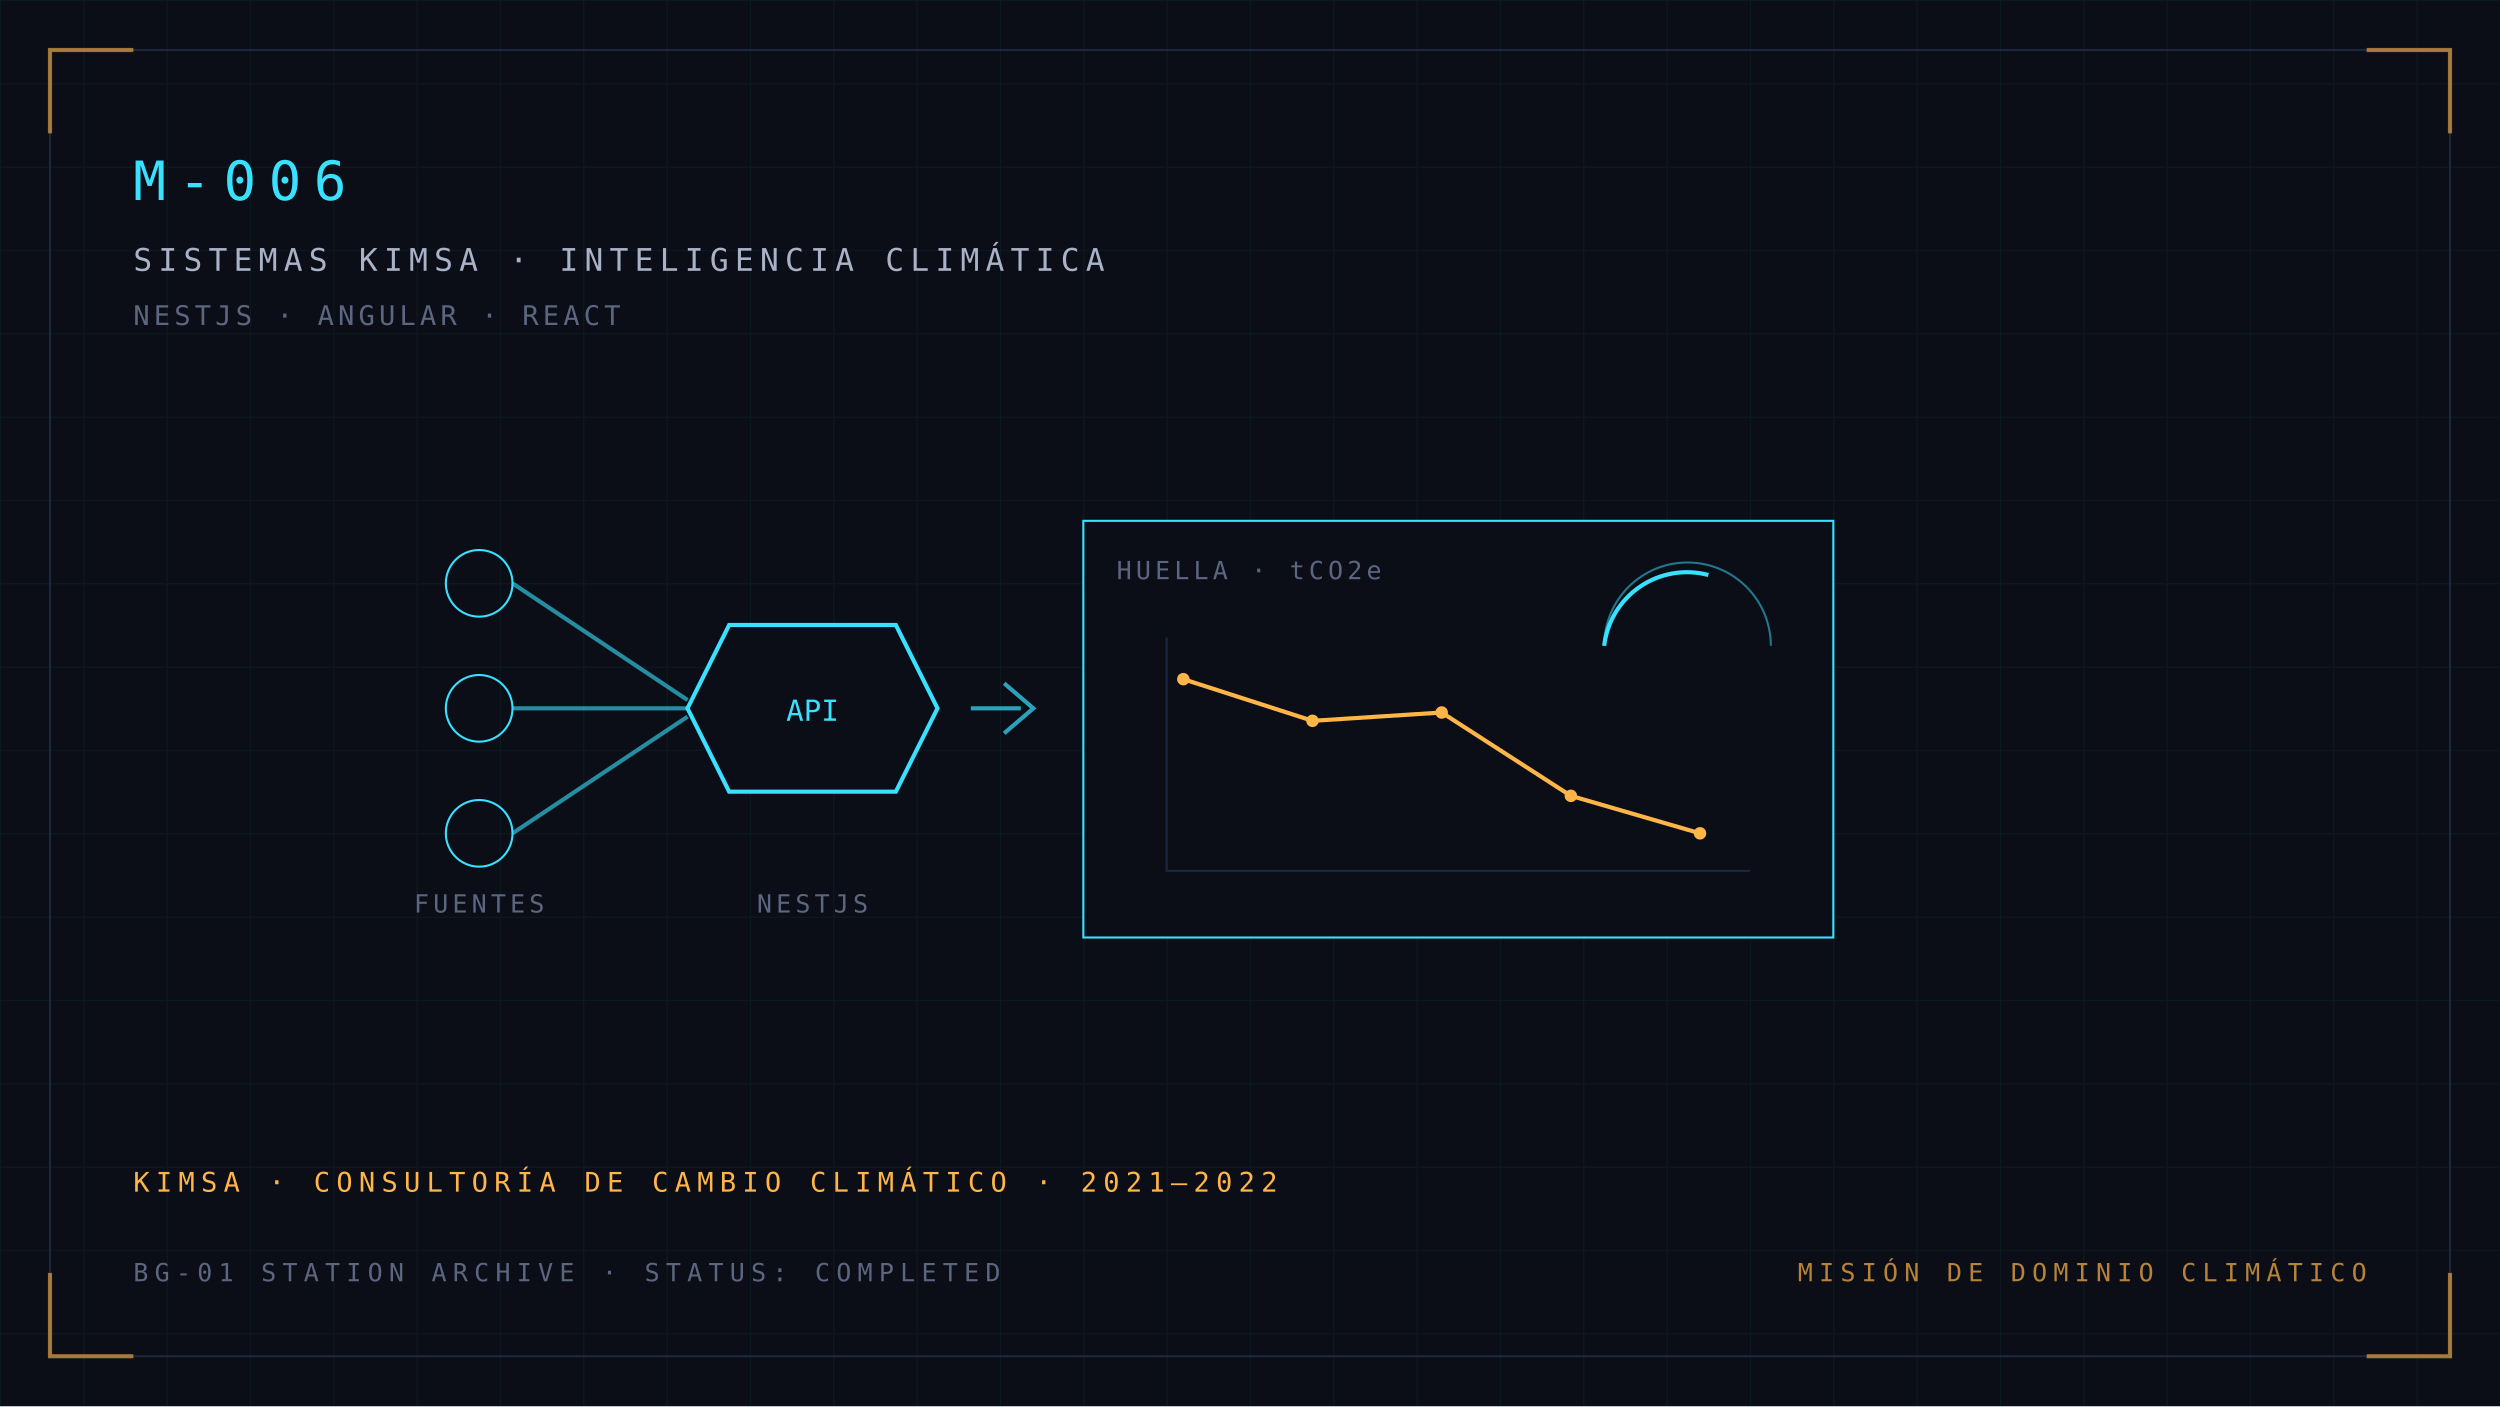
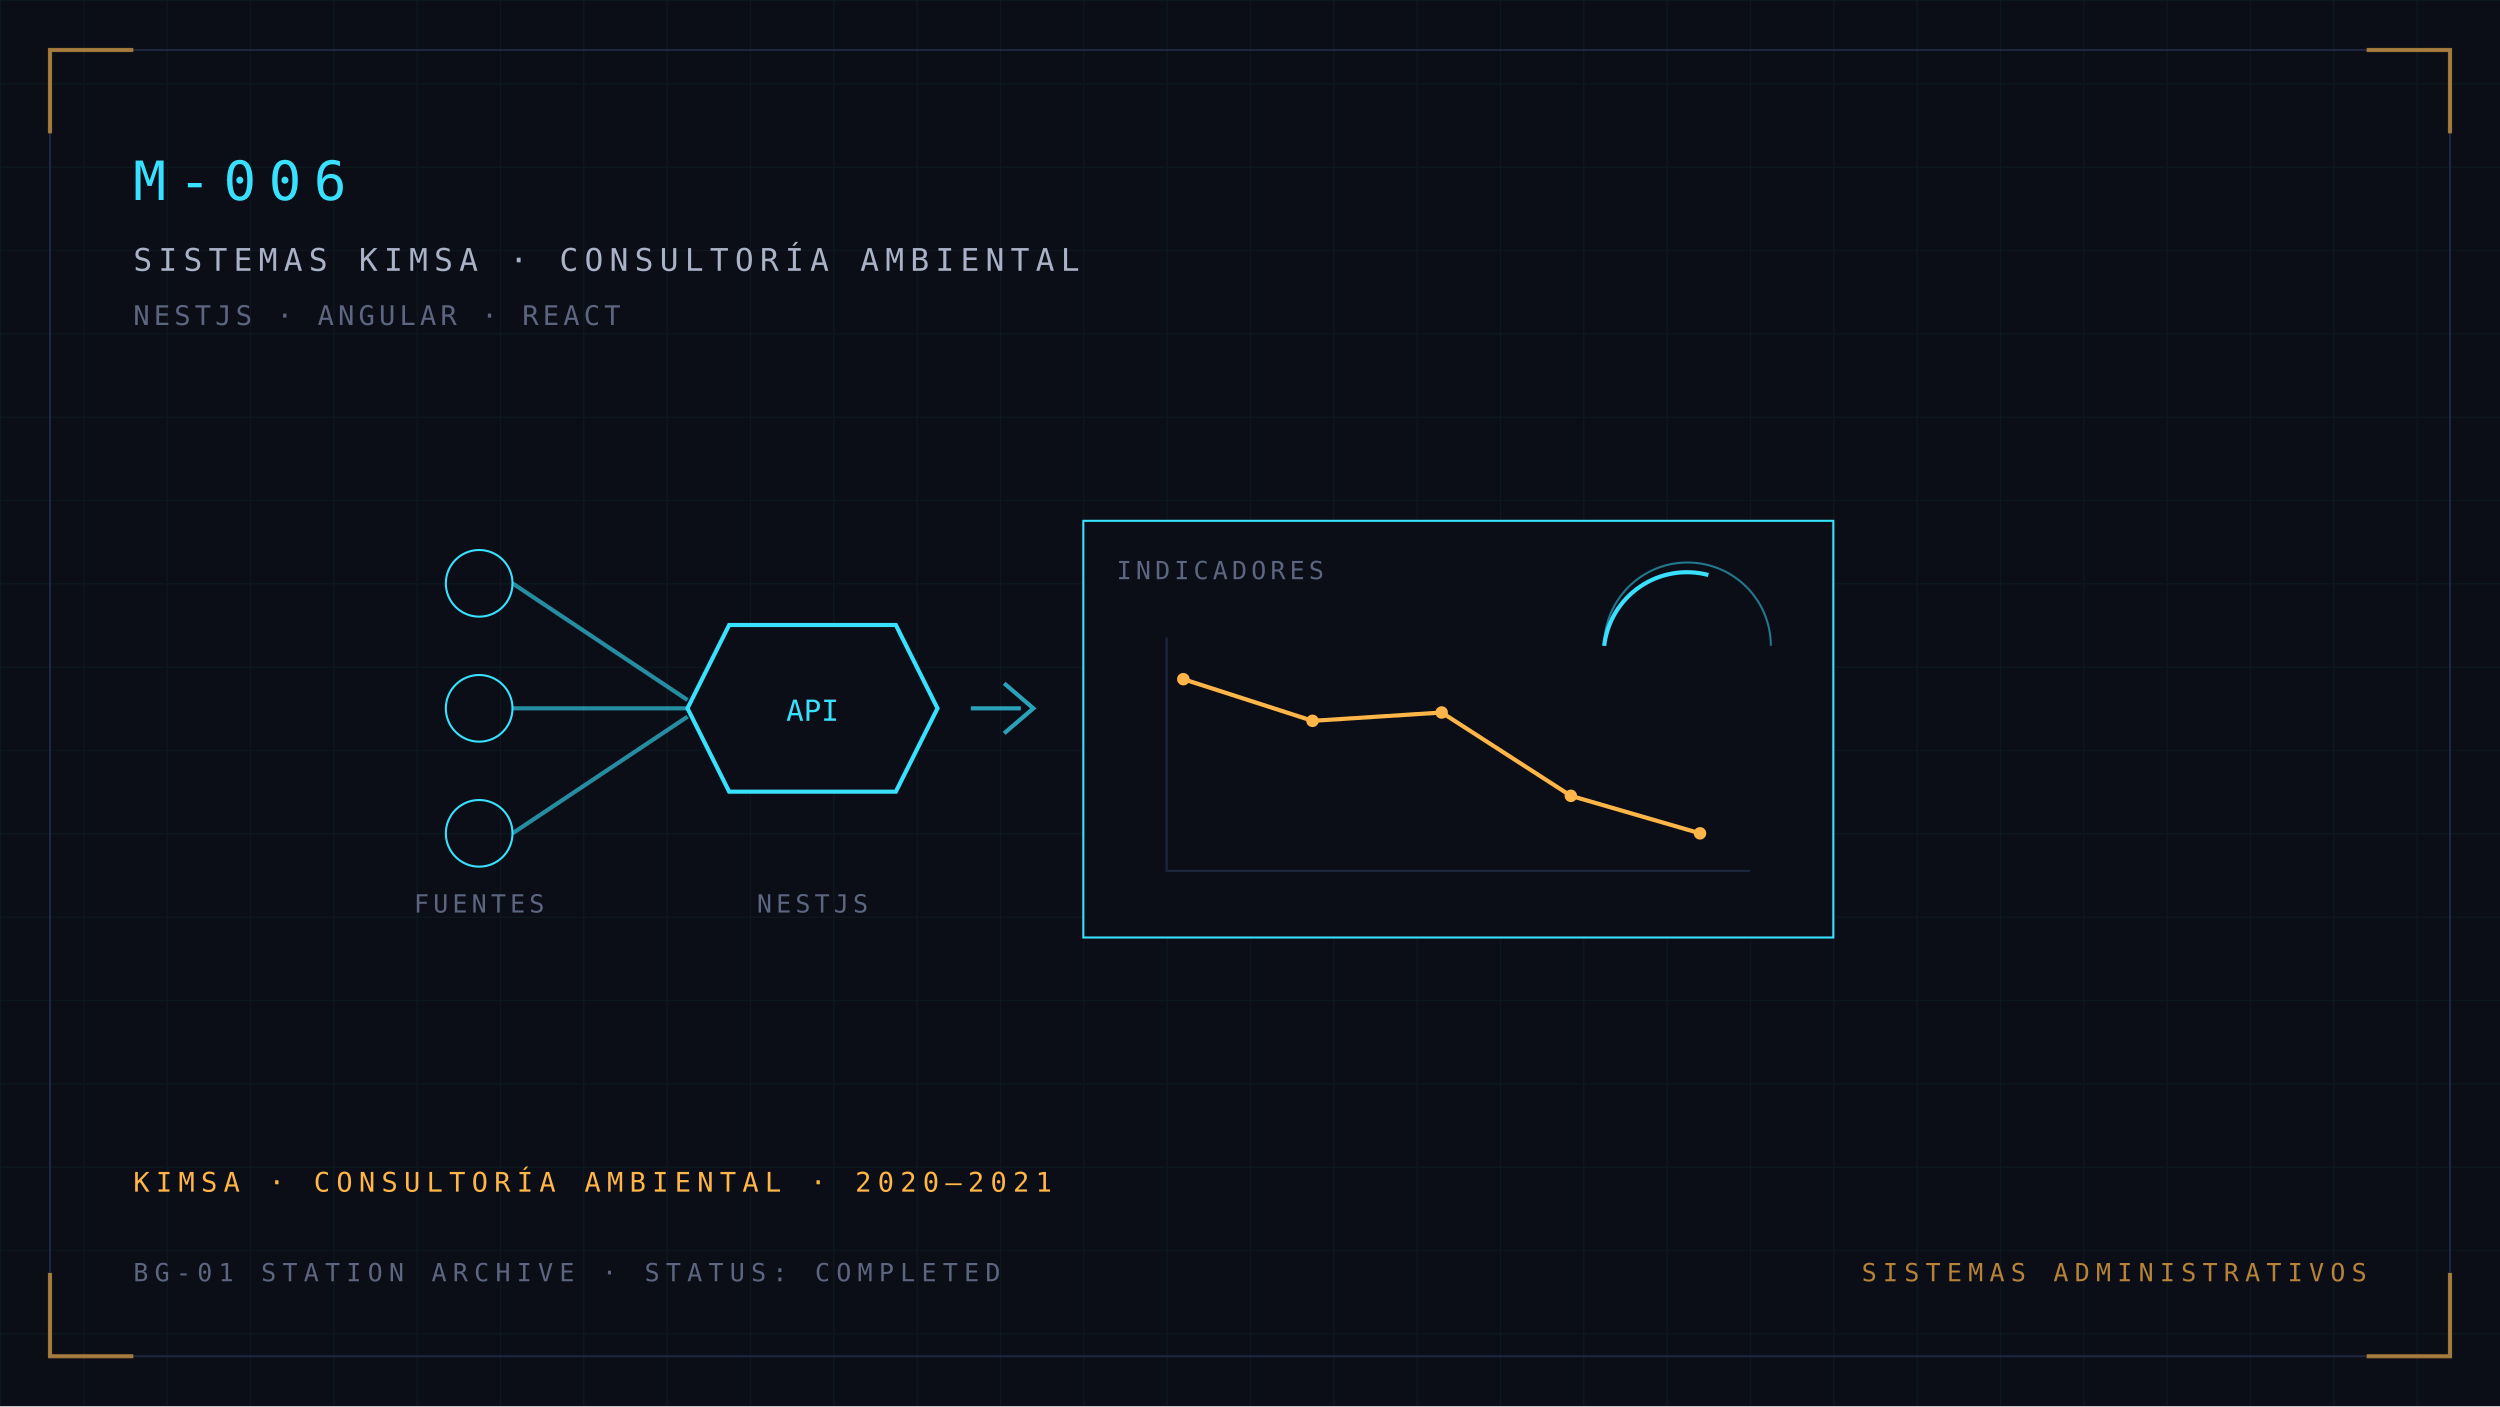
<svg xmlns="http://www.w3.org/2000/svg" width="1200" height="675" viewBox="0 0 1200 675" font-family="ui-monospace, Menlo, Consolas, monospace">
  <defs>
    <pattern id="grid" width="40" height="40" patternUnits="userSpaceOnUse">
      <path d="M40 0H0V40" fill="none" stroke="#38e1ff" stroke-opacity="0.05" />
    </pattern>
  </defs>
  <rect width="1200" height="675" fill="#0b0e16" />
  <rect width="1200" height="675" fill="url(#grid)" />
  <rect x="24" y="24" width="1152" height="627" fill="none" stroke="#1e2740" />
  <path d="M24 64V24H64" fill="none" stroke="#ffb547" stroke-opacity="0.6" stroke-width="2" />
  <path d="M1136 24H1176V64" fill="none" stroke="#ffb547" stroke-opacity="0.6" stroke-width="2" />
  <path d="M1176 611V651H1136" fill="none" stroke="#ffb547" stroke-opacity="0.6" stroke-width="2" />
  <path d="M64 651H24V611" fill="none" stroke="#ffb547" stroke-opacity="0.6" stroke-width="2" />
  <g transform="translate(210,280)">
    <g stroke="#38e1ff" fill="none">
      <circle cx="20" cy="0" r="16" />
      <circle cx="20" cy="60" r="16" />
      <circle cx="20" cy="120" r="16" />
    </g>
    <text x="20" y="158" fill="#5c6680" font-size="12" text-anchor="middle" letter-spacing="2">FUENTES</text>
    <g stroke="#38e1ff" stroke-width="2" fill="none" stroke-opacity="0.6">
      <path d="M36 0 120 56" />
      <path d="M36 60 120 60" />
      <path d="M36 120 120 64" />
    </g>
    <path d="M140 20 220 20 240 60 220 100 140 100 120 60Z" fill="#0b0e16" stroke="#38e1ff" stroke-width="2" />
    <text x="180" y="66" fill="#38e1ff" font-size="14" text-anchor="middle">API</text>
    <text x="180" y="158" fill="#5c6680" font-size="12" text-anchor="middle" letter-spacing="2">NESTJS</text>
    <g stroke="#38e1ff" stroke-width="2" fill="none" stroke-opacity="0.7">
      <path d="M256 60 280 60 M272 48 286 60 272 72" />
    </g>
    <g transform="translate(310,-30)">
      <rect x="0" y="0" width="360" height="200" fill="#0b0e16" stroke="#38e1ff" />
-       <text x="16" y="28" fill="#5c6680" font-size="12" letter-spacing="2">HUELLA · tCO2e</text>
+       <text x="16" y="28" fill="#5c6680" font-size="12" letter-spacing="2">INDICADORES</text>
      <path d="M40 56 40 168 320 168" fill="none" stroke="#1e2740" />
      <path d="M48 76 110 96 172 92 234 132 296 150" fill="none" stroke="#ffb547" stroke-width="2" />
      <g fill="#ffb547">
        <circle cx="48" cy="76" r="3" />
        <circle cx="110" cy="96" r="3" />
        <circle cx="172" cy="92" r="3" />
        <circle cx="234" cy="132" r="3" />
        <circle cx="296" cy="150" r="3" />
      </g>
      <path d="M250 60 A40 40 0 0 1 330 60" fill="none" stroke="#38e1ff" stroke-opacity="0.5" />
      <path d="M250 60 A40 40 0 0 1 300 26" fill="none" stroke="#38e1ff" stroke-width="2" />
    </g>
  </g>
-   <text x="64" y="572" fill="#ffb547" font-size="13" letter-spacing="3">KIMSA · CONSULTORÍA DE CAMBIO CLIMÁTICO · 2021—2022</text>
+   <text x="64" y="572" fill="#ffb547" font-size="13" letter-spacing="3">KIMSA · CONSULTORÍA AMBIENTAL · 2020—2021</text>
  <text x="64" y="96" fill="#38e1ff" font-size="26" letter-spacing="6">M-006</text>
-   <text x="64" y="130" fill="#a9b2c7" font-size="15" letter-spacing="3">SISTEMAS KIMSA · INTELIGENCIA CLIMÁTICA</text>
+   <text x="64" y="130" fill="#a9b2c7" font-size="15" letter-spacing="3">SISTEMAS KIMSA · CONSULTORÍA AMBIENTAL</text>
  <text x="64" y="156" fill="#5c6680" font-size="13" letter-spacing="2">NESTJS · ANGULAR · REACT</text>
  <text x="64" y="615" fill="#5c6680" font-size="12" letter-spacing="3">BG-01 STATION ARCHIVE · STATUS: COMPLETED</text>
-   <text x="1136" y="615" fill="#ffb547" font-size="12" letter-spacing="3" text-anchor="end" opacity="0.7">MISIÓN DE DOMINIO CLIMÁTICO</text>
+   <text x="1136" y="615" fill="#ffb547" font-size="12" letter-spacing="3" text-anchor="end" opacity="0.7">SISTEMAS ADMINISTRATIVOS</text>
</svg>
